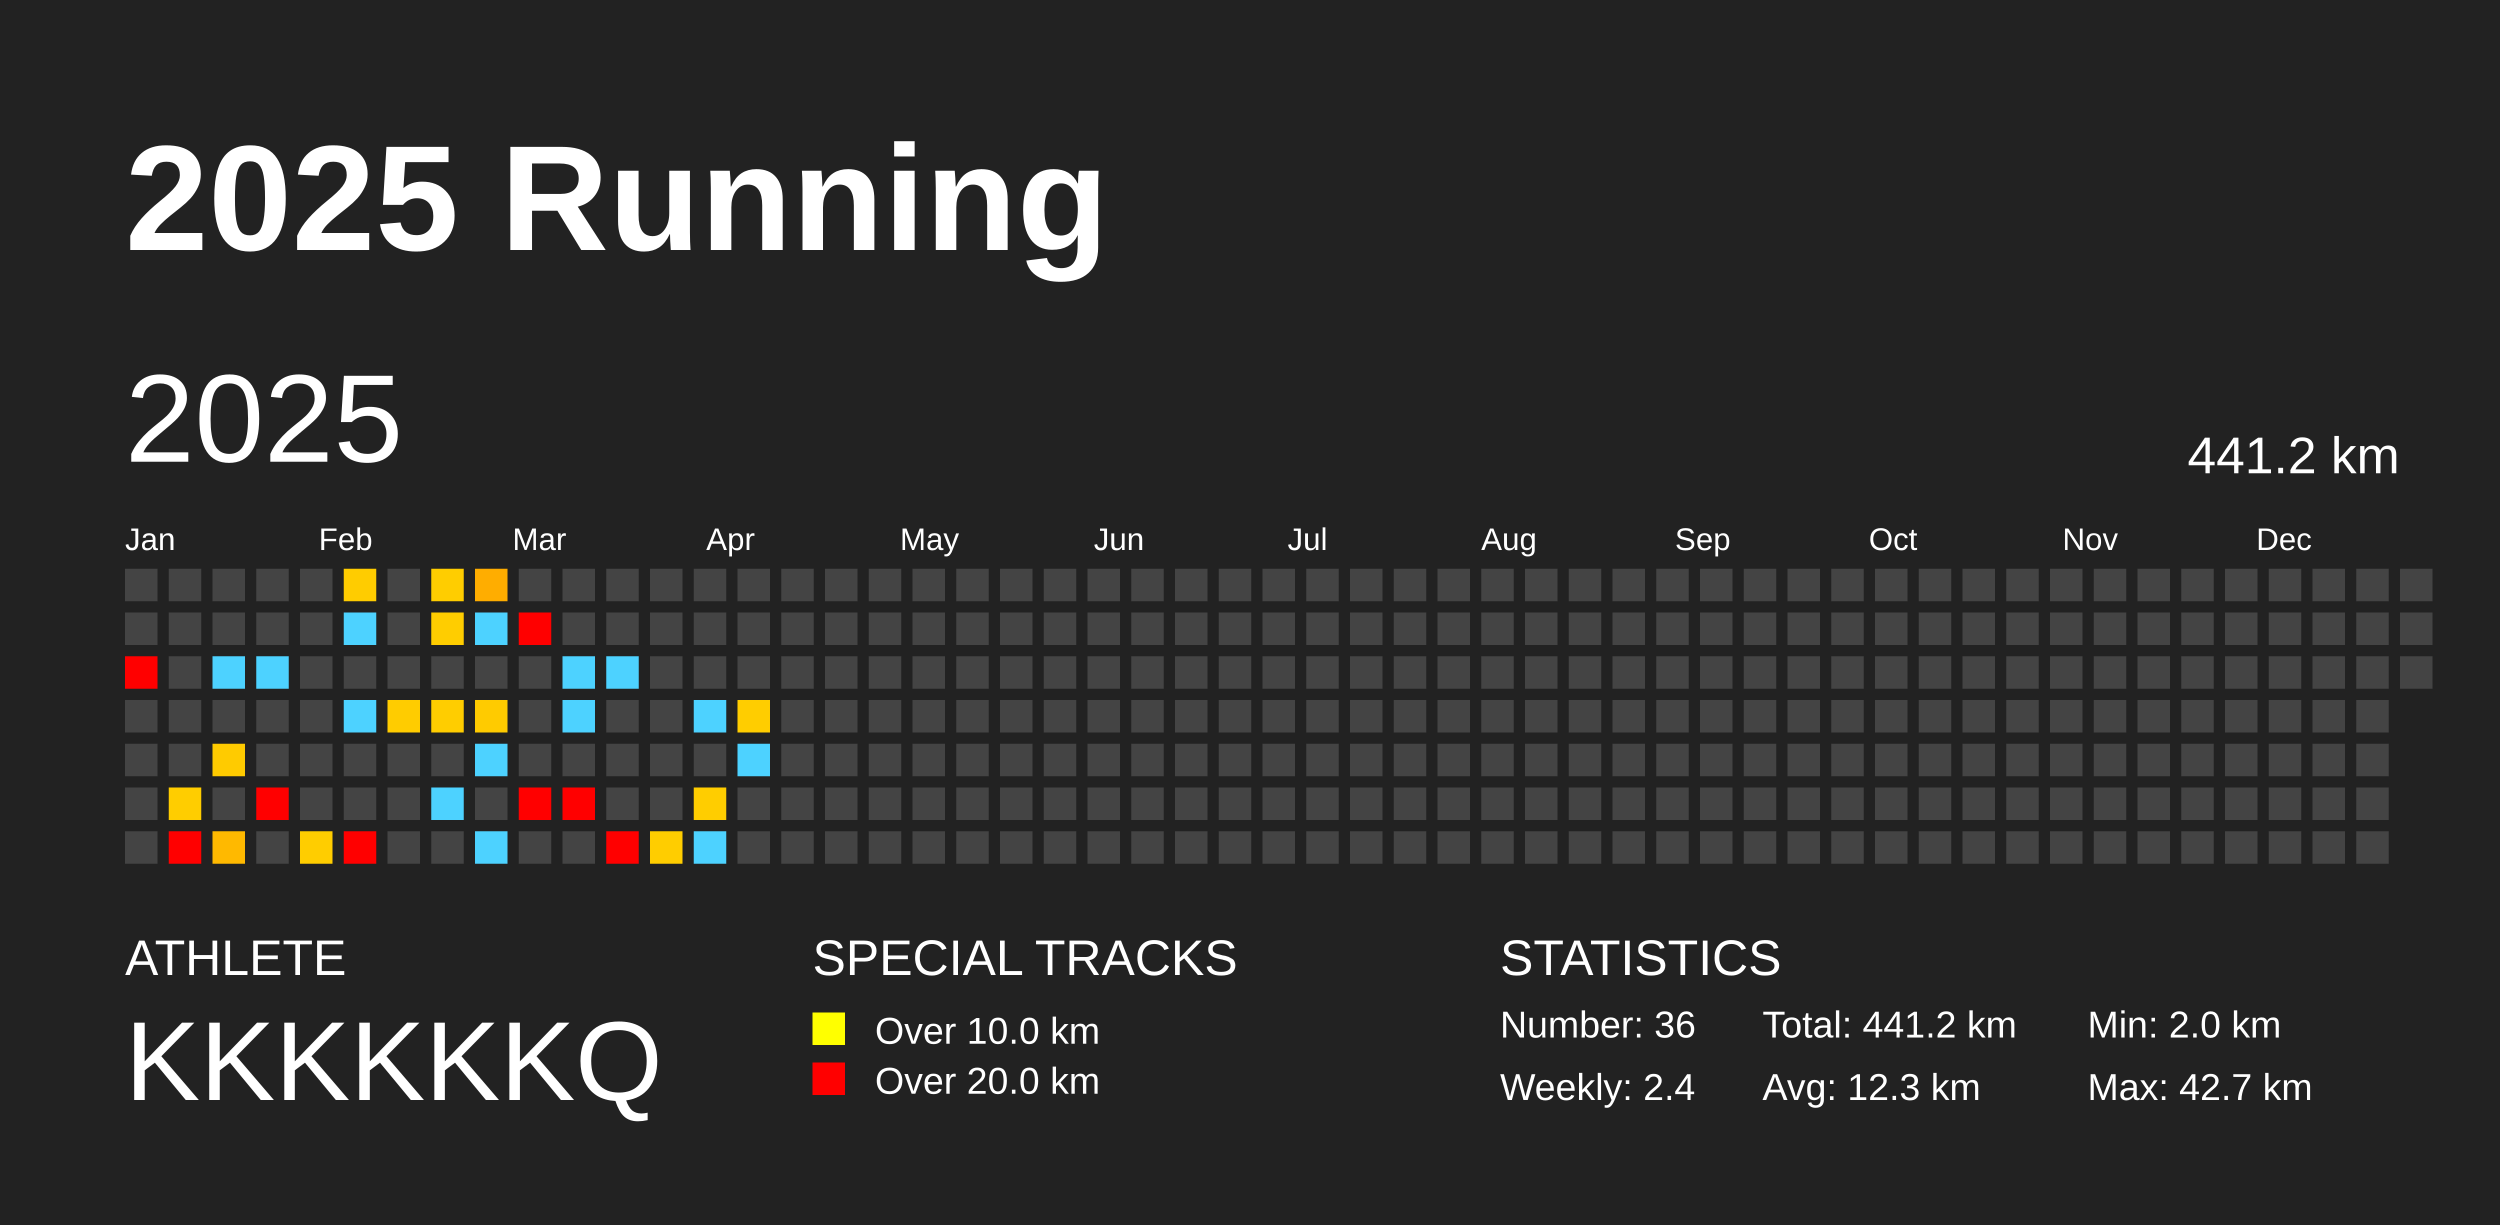
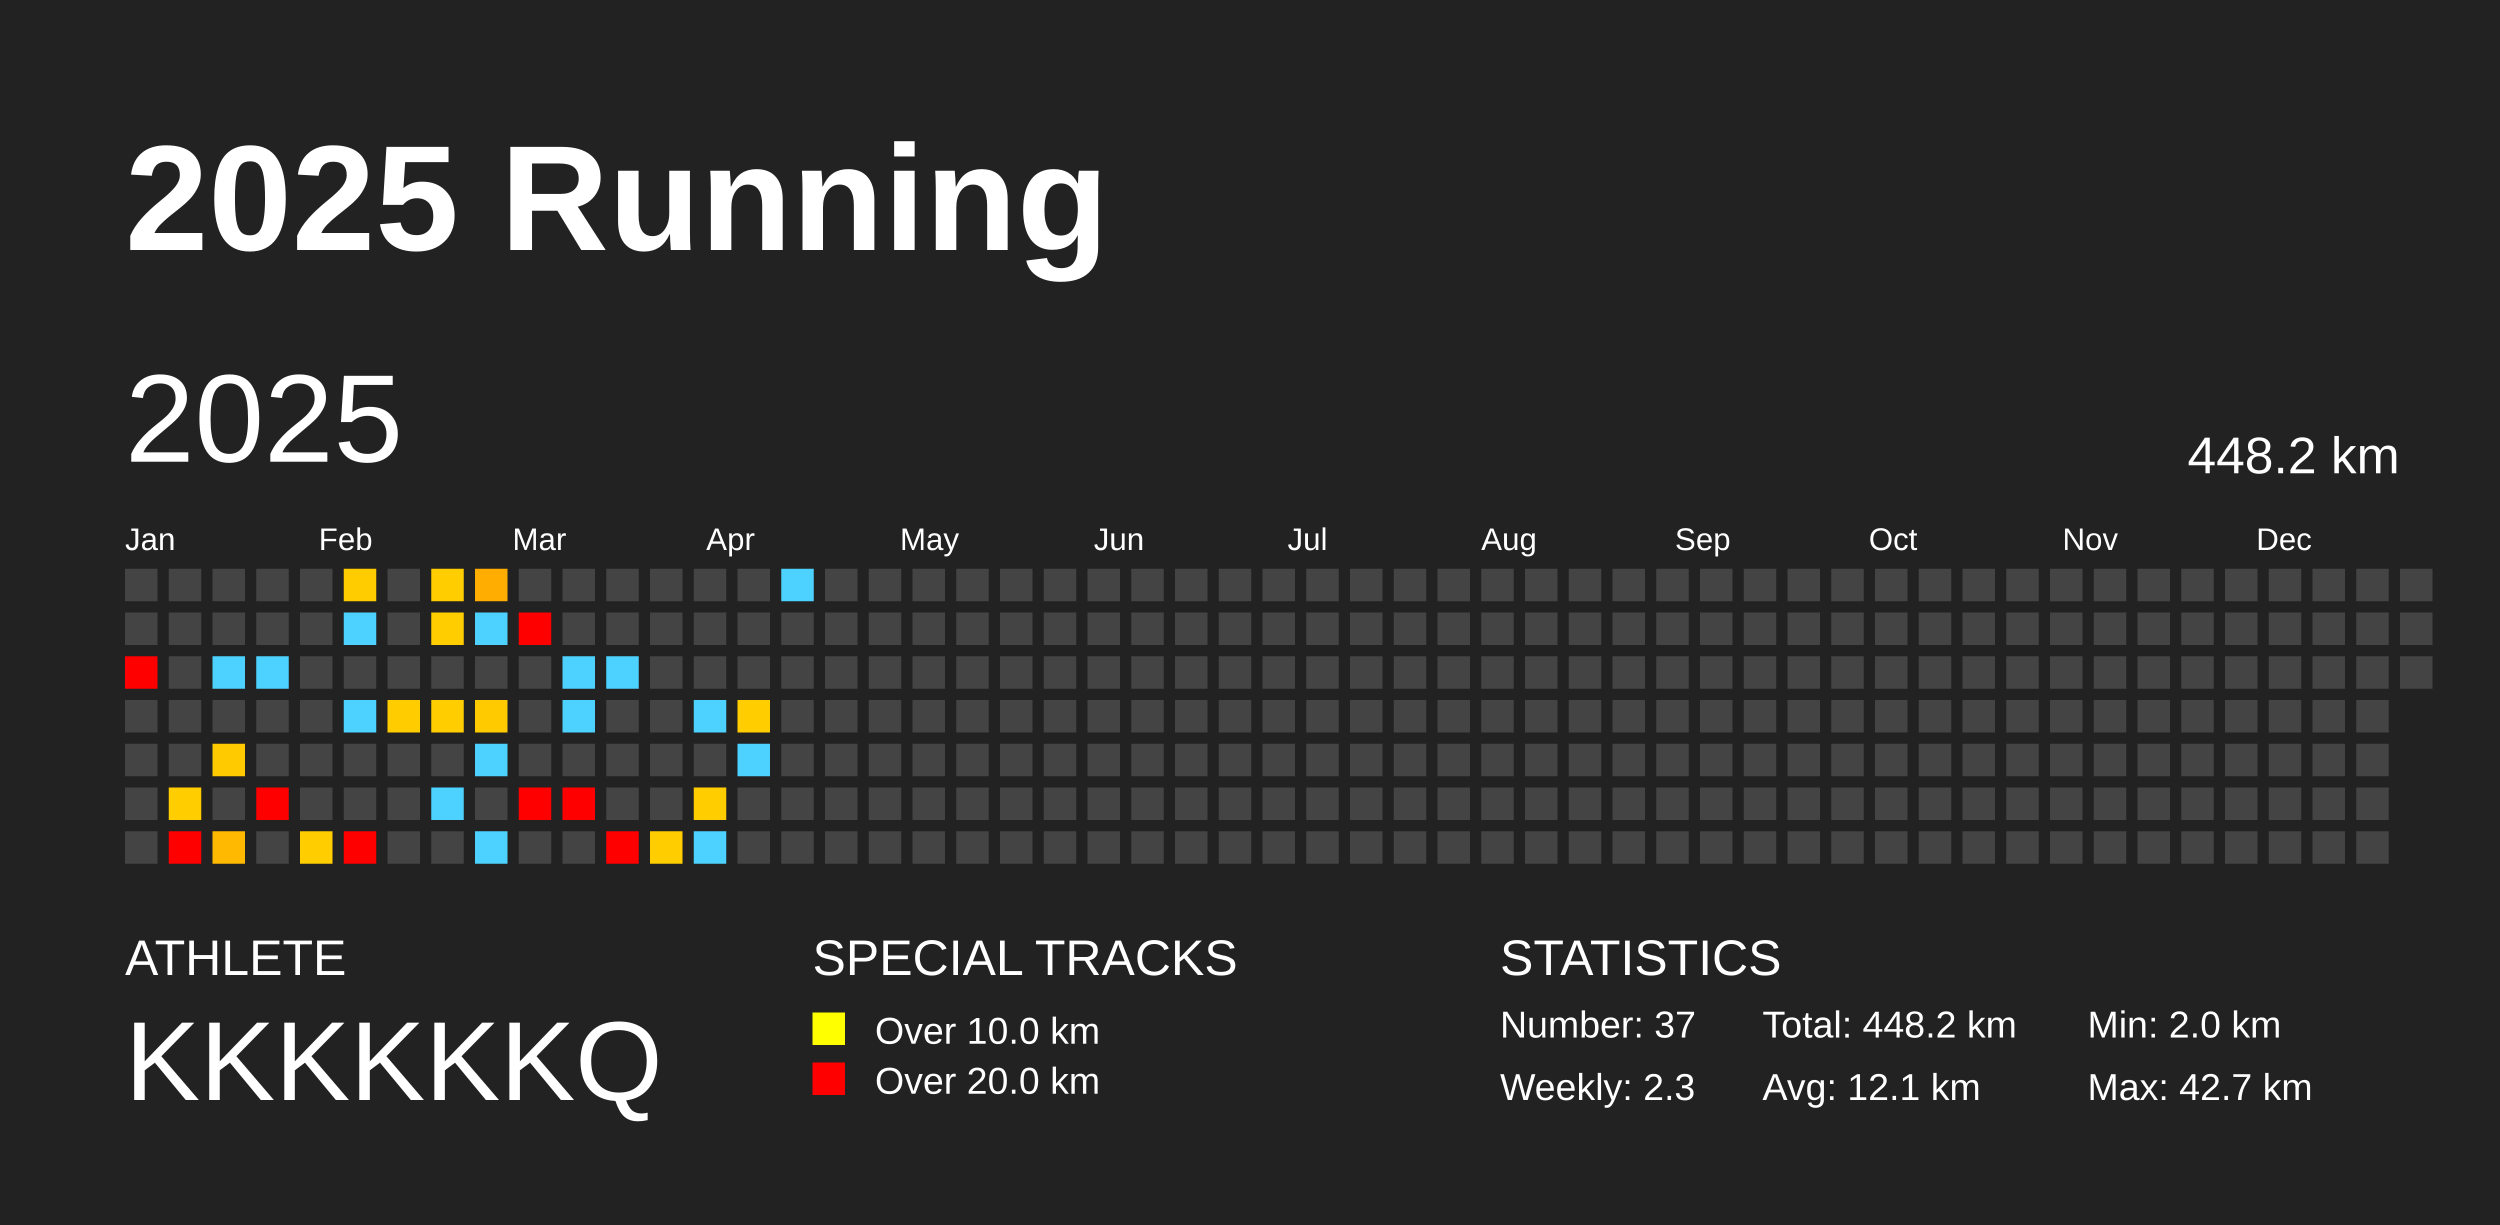
<svg xmlns="http://www.w3.org/2000/svg" baseProfile="full" height="98mm" version="1.1" viewBox="0,0,200,98" width="200mm">
  <defs />
  <rect fill="#222222" height="98" width="200" x="0" y="0" />
  <text fill="#FFFFFF" style="font-size:12px; font-family:Arial; font-weight:bold;" x="10" y="20">2025 Running</text>
  <text fill="#FFFFFF" style="font-size:4px; font-family:Arial" x="10" y="78">ATHLETE</text>
  <text fill="#FFFFFF" style="font-size:9px; font-family:Arial" x="10" y="88">KKKKKKQ</text>
  <text fill="#FFFFFF" style="font-size:4px; font-family:Arial" x="65" y="78">SPECIAL TRACKS</text>
  <rect fill="yellow" height="2.6" width="2.6" x="65" y="81" />
  <text fill="#FFFFFF" style="font-size:3px; font-family:Arial" x="70" y="83.5">Over 10.0 km</text>
  <rect fill="red" height="2.6" width="2.6" x="65" y="85" />
  <text fill="#FFFFFF" style="font-size:3px; font-family:Arial" x="70" y="87.5">Over 20.0 km</text>
  <text fill="#FFFFFF" style="font-size:4px; font-family:Arial" x="120" y="78">STATISTICS</text>
-   <text fill="#FFFFFF" style="font-size:3px; font-family:Arial" x="120" y="83">Number: 36</text>
-   <text fill="#FFFFFF" style="font-size:3px; font-family:Arial" x="120" y="88">Weekly: 2.4</text>
-   <text fill="#FFFFFF" style="font-size:3px; font-family:Arial" x="141" y="83">Total: 441.2 km</text>
-   <text fill="#FFFFFF" style="font-size:3px; font-family:Arial" x="141" y="88">Avg: 12.3 km</text>
+   <text fill="#FFFFFF" style="font-size:3px; font-family:Arial" x="120" y="83">Number: 37</text>
+   <text fill="#FFFFFF" style="font-size:3px; font-family:Arial" x="120" y="88">Weekly: 2.3</text>
+   <text fill="#FFFFFF" style="font-size:3px; font-family:Arial" x="141" y="83">Total: 448.2 km</text>
+   <text fill="#FFFFFF" style="font-size:3px; font-family:Arial" x="141" y="88">Avg: 12.1 km</text>
  <text fill="#FFFFFF" style="font-size:3px; font-family:Arial" x="167" y="83">Min: 2.0 km</text>
  <text fill="#FFFFFF" style="font-size:3px; font-family:Arial" x="167" y="88">Max: 42.7 km</text>
  <text dominant-baseline="hanging" fill="#FFFFFF" style="font-size:10.0px; font-family:Arial;" x="10" y="30">2025</text>
-   <text dominant-baseline="hanging" fill="#FFFFFF" style="font-size:4.125px; font-family:Arial;" x="175" y="35">441.2 km</text>
+   <text dominant-baseline="hanging" fill="#FFFFFF" style="font-size:4.125px; font-family:Arial;" x="175" y="35">448.2 km</text>
  <text fill="#FFFFFF" style="font-size:2.5px; font-family:Arial" x="10.0" y="44">Jan</text>
  <text fill="#FFFFFF" style="font-size:2.5px; font-family:Arial" x="25.5" y="44">Feb</text>
  <text fill="#FFFFFF" style="font-size:2.5px; font-family:Arial" x="41.0" y="44">Mar</text>
  <text fill="#FFFFFF" style="font-size:2.5px; font-family:Arial" x="56.5" y="44">Apr</text>
  <text fill="#FFFFFF" style="font-size:2.5px; font-family:Arial" x="72.0" y="44">May</text>
  <text fill="#FFFFFF" style="font-size:2.5px; font-family:Arial" x="87.5" y="44">Jun</text>
  <text fill="#FFFFFF" style="font-size:2.5px; font-family:Arial" x="103.0" y="44">Jul</text>
  <text fill="#FFFFFF" style="font-size:2.5px; font-family:Arial" x="118.5" y="44">Aug</text>
  <text fill="#FFFFFF" style="font-size:2.5px; font-family:Arial" x="134.0" y="44">Sep</text>
  <text fill="#FFFFFF" style="font-size:2.5px; font-family:Arial" x="149.5" y="44">Oct</text>
  <text fill="#FFFFFF" style="font-size:2.5px; font-family:Arial" x="165.0" y="44">Nov</text>
  <text fill="#FFFFFF" style="font-size:2.5px; font-family:Arial" x="180.5" y="44">Dec</text>
  <rect fill="#444444" height="2.6" width="2.6" x="10.0" y="45.5" />
  <rect fill="#444444" height="2.6" width="2.6" x="10.0" y="49.0" />
  <rect fill="red" height="2.6" width="2.6" x="10.0" y="52.5" />
  <rect fill="#444444" height="2.6" width="2.6" x="10.0" y="56.0" />
  <rect fill="#444444" height="2.6" width="2.6" x="10.0" y="59.5" />
  <rect fill="#444444" height="2.6" width="2.6" x="10.0" y="63.0" />
  <rect fill="#444444" height="2.6" width="2.6" x="10.0" y="66.5" />
  <rect fill="#444444" height="2.6" width="2.6" x="13.5" y="45.5" />
  <rect fill="#444444" height="2.6" width="2.6" x="13.5" y="49.0" />
  <rect fill="#444444" height="2.6" width="2.6" x="13.5" y="52.5" />
  <rect fill="#444444" height="2.6" width="2.6" x="13.5" y="56.0" />
  <rect fill="#444444" height="2.6" width="2.6" x="13.5" y="59.5" />
  <rect fill="#ffcd00" height="2.6" width="2.6" x="13.5" y="63.0" />
  <rect fill="red" height="2.6" width="2.6" x="13.5" y="66.5" />
  <rect fill="#444444" height="2.6" width="2.6" x="17.0" y="45.5" />
  <rect fill="#444444" height="2.6" width="2.6" x="17.0" y="49.0" />
  <rect fill="#4dd2ff" height="2.6" width="2.6" x="17.0" y="52.5" />
  <rect fill="#444444" height="2.6" width="2.6" x="17.0" y="56.0" />
  <rect fill="#ffcb00" height="2.6" width="2.6" x="17.0" y="59.5" />
  <rect fill="#444444" height="2.6" width="2.6" x="17.0" y="63.0" />
  <rect fill="#ffb900" height="2.6" width="2.6" x="17.0" y="66.5" />
  <rect fill="#444444" height="2.6" width="2.6" x="20.5" y="45.5" />
  <rect fill="#444444" height="2.6" width="2.6" x="20.5" y="49.0" />
  <rect fill="#4dd2ff" height="2.6" width="2.6" x="20.5" y="52.5" />
  <rect fill="#444444" height="2.6" width="2.6" x="20.5" y="56.0" />
  <rect fill="#444444" height="2.6" width="2.6" x="20.5" y="59.5" />
  <rect fill="red" height="2.6" width="2.6" x="20.5" y="63.0" />
  <rect fill="#444444" height="2.6" width="2.6" x="20.5" y="66.5" />
  <rect fill="#444444" height="2.6" width="2.6" x="24.0" y="45.5" />
  <rect fill="#444444" height="2.6" width="2.6" x="24.0" y="49.0" />
  <rect fill="#444444" height="2.6" width="2.6" x="24.0" y="52.5" />
  <rect fill="#444444" height="2.6" width="2.6" x="24.0" y="56.0" />
  <rect fill="#444444" height="2.6" width="2.6" x="24.0" y="59.5" />
  <rect fill="#444444" height="2.6" width="2.6" x="24.0" y="63.0" />
  <rect fill="#ffcd00" height="2.6" width="2.6" x="24.0" y="66.5" />
  <rect fill="#ffcc00" height="2.6" width="2.6" x="27.5" y="45.5" />
  <rect fill="#4dd2ff" height="2.6" width="2.6" x="27.5" y="49.0" />
  <rect fill="#444444" height="2.6" width="2.6" x="27.5" y="52.5" />
  <rect fill="#4dd2ff" height="2.6" width="2.6" x="27.5" y="56.0" />
  <rect fill="#444444" height="2.6" width="2.6" x="27.5" y="59.5" />
  <rect fill="#444444" height="2.6" width="2.6" x="27.5" y="63.0" />
  <rect fill="red" height="2.6" width="2.6" x="27.5" y="66.5" />
  <rect fill="#444444" height="2.6" width="2.6" x="31.0" y="45.5" />
  <rect fill="#444444" height="2.6" width="2.6" x="31.0" y="49.0" />
  <rect fill="#444444" height="2.6" width="2.6" x="31.0" y="52.5" />
  <rect fill="#ffcc00" height="2.6" width="2.6" x="31.0" y="56.0" />
  <rect fill="#444444" height="2.6" width="2.6" x="31.0" y="59.5" />
  <rect fill="#444444" height="2.6" width="2.6" x="31.0" y="63.0" />
  <rect fill="#444444" height="2.6" width="2.6" x="31.0" y="66.5" />
  <rect fill="#ffcd00" height="2.6" width="2.6" x="34.5" y="45.5" />
  <rect fill="#ffcd00" height="2.6" width="2.6" x="34.5" y="49.0" />
  <rect fill="#444444" height="2.6" width="2.6" x="34.5" y="52.5" />
  <rect fill="#ffcd00" height="2.6" width="2.6" x="34.5" y="56.0" />
  <rect fill="#444444" height="2.6" width="2.6" x="34.5" y="59.5" />
  <rect fill="#4dd2ff" height="2.6" width="2.6" x="34.5" y="63.0" />
  <rect fill="#444444" height="2.6" width="2.6" x="34.5" y="66.5" />
  <rect fill="#ffad00" height="2.6" width="2.6" x="38.0" y="45.5" />
  <rect fill="#4dd2ff" height="2.6" width="2.6" x="38.0" y="49.0" />
  <rect fill="#444444" height="2.6" width="2.6" x="38.0" y="52.5" />
  <rect fill="#ffcb00" height="2.6" width="2.6" x="38.0" y="56.0" />
  <rect fill="#4dd2ff" height="2.6" width="2.6" x="38.0" y="59.5" />
  <rect fill="#444444" height="2.6" width="2.6" x="38.0" y="63.0" />
  <rect fill="#4dd2ff" height="2.6" width="2.6" x="38.0" y="66.5" />
  <rect fill="#444444" height="2.6" width="2.6" x="41.5" y="45.5" />
  <rect fill="red" height="2.6" width="2.6" x="41.5" y="49.0" />
  <rect fill="#444444" height="2.6" width="2.6" x="41.5" y="52.5" />
  <rect fill="#444444" height="2.6" width="2.6" x="41.5" y="56.0" />
  <rect fill="#444444" height="2.6" width="2.6" x="41.5" y="59.5" />
  <rect fill="red" height="2.6" width="2.6" x="41.5" y="63.0" />
  <rect fill="#444444" height="2.6" width="2.6" x="41.5" y="66.5" />
  <rect fill="#444444" height="2.6" width="2.6" x="45.0" y="45.5" />
  <rect fill="#444444" height="2.6" width="2.6" x="45.0" y="49.0" />
  <rect fill="#4dd2ff" height="2.6" width="2.6" x="45.0" y="52.5" />
  <rect fill="#4dd2ff" height="2.6" width="2.6" x="45.0" y="56.0" />
  <rect fill="#444444" height="2.6" width="2.6" x="45.0" y="59.5" />
  <rect fill="red" height="2.6" width="2.6" x="45.0" y="63.0" />
  <rect fill="#444444" height="2.6" width="2.6" x="45.0" y="66.5" />
  <rect fill="#444444" height="2.6" width="2.6" x="48.5" y="45.5" />
  <rect fill="#444444" height="2.6" width="2.6" x="48.5" y="49.0" />
  <rect fill="#4dd2ff" height="2.6" width="2.6" x="48.5" y="52.5" />
  <rect fill="#444444" height="2.6" width="2.6" x="48.5" y="56.0" />
  <rect fill="#444444" height="2.6" width="2.6" x="48.5" y="59.5" />
  <rect fill="#444444" height="2.6" width="2.6" x="48.5" y="63.0" />
  <rect fill="red" height="2.6" width="2.6" x="48.5" y="66.5" />
  <rect fill="#444444" height="2.6" width="2.6" x="52.0" y="45.5" />
  <rect fill="#444444" height="2.6" width="2.6" x="52.0" y="49.0" />
  <rect fill="#444444" height="2.6" width="2.6" x="52.0" y="52.5" />
  <rect fill="#444444" height="2.6" width="2.6" x="52.0" y="56.0" />
  <rect fill="#444444" height="2.6" width="2.6" x="52.0" y="59.5" />
  <rect fill="#444444" height="2.6" width="2.6" x="52.0" y="63.0" />
  <rect fill="#ffcd00" height="2.6" width="2.6" x="52.0" y="66.5" />
  <rect fill="#444444" height="2.6" width="2.6" x="55.5" y="45.5" />
  <rect fill="#444444" height="2.6" width="2.6" x="55.5" y="49.0" />
  <rect fill="#444444" height="2.6" width="2.6" x="55.5" y="52.5" />
  <rect fill="#4dd2ff" height="2.6" width="2.6" x="55.5" y="56.0" />
  <rect fill="#444444" height="2.6" width="2.6" x="55.5" y="59.5" />
  <rect fill="#ffcd00" height="2.6" width="2.6" x="55.5" y="63.0" />
  <rect fill="#4dd2ff" height="2.6" width="2.6" x="55.5" y="66.5" />
  <rect fill="#444444" height="2.6" width="2.6" x="59.0" y="45.5" />
  <rect fill="#444444" height="2.6" width="2.6" x="59.0" y="49.0" />
  <rect fill="#444444" height="2.6" width="2.6" x="59.0" y="52.5" />
  <rect fill="#ffcd00" height="2.6" width="2.6" x="59.0" y="56.0" />
  <rect fill="#4dd2ff" height="2.6" width="2.6" x="59.0" y="59.5" />
  <rect fill="#444444" height="2.6" width="2.6" x="59.0" y="63.0" />
  <rect fill="#444444" height="2.6" width="2.6" x="59.0" y="66.5" />
-   <rect fill="#444444" height="2.6" width="2.6" x="62.5" y="45.5" />
+   <rect fill="#4dd2ff" height="2.6" width="2.6" x="62.5" y="45.5" />
  <rect fill="#444444" height="2.6" width="2.6" x="62.5" y="49.0" />
  <rect fill="#444444" height="2.6" width="2.6" x="62.5" y="52.5" />
  <rect fill="#444444" height="2.6" width="2.6" x="62.5" y="56.0" />
  <rect fill="#444444" height="2.6" width="2.6" x="62.5" y="59.5" />
  <rect fill="#444444" height="2.6" width="2.6" x="62.5" y="63.0" />
  <rect fill="#444444" height="2.6" width="2.6" x="62.5" y="66.5" />
  <rect fill="#444444" height="2.6" width="2.6" x="66.0" y="45.5" />
  <rect fill="#444444" height="2.6" width="2.6" x="66.0" y="49.0" />
  <rect fill="#444444" height="2.6" width="2.6" x="66.0" y="52.5" />
  <rect fill="#444444" height="2.6" width="2.6" x="66.0" y="56.0" />
  <rect fill="#444444" height="2.6" width="2.6" x="66.0" y="59.5" />
  <rect fill="#444444" height="2.6" width="2.6" x="66.0" y="63.0" />
  <rect fill="#444444" height="2.6" width="2.6" x="66.0" y="66.5" />
  <rect fill="#444444" height="2.6" width="2.6" x="69.5" y="45.5" />
  <rect fill="#444444" height="2.6" width="2.6" x="69.5" y="49.0" />
  <rect fill="#444444" height="2.6" width="2.6" x="69.5" y="52.5" />
  <rect fill="#444444" height="2.6" width="2.6" x="69.5" y="56.0" />
  <rect fill="#444444" height="2.6" width="2.6" x="69.5" y="59.5" />
  <rect fill="#444444" height="2.6" width="2.6" x="69.5" y="63.0" />
  <rect fill="#444444" height="2.6" width="2.6" x="69.5" y="66.5" />
  <rect fill="#444444" height="2.6" width="2.6" x="73.0" y="45.5" />
  <rect fill="#444444" height="2.6" width="2.6" x="73.0" y="49.0" />
  <rect fill="#444444" height="2.6" width="2.6" x="73.0" y="52.5" />
  <rect fill="#444444" height="2.6" width="2.6" x="73.0" y="56.0" />
  <rect fill="#444444" height="2.6" width="2.6" x="73.0" y="59.5" />
  <rect fill="#444444" height="2.6" width="2.6" x="73.0" y="63.0" />
  <rect fill="#444444" height="2.6" width="2.6" x="73.0" y="66.5" />
  <rect fill="#444444" height="2.6" width="2.6" x="76.5" y="45.5" />
  <rect fill="#444444" height="2.6" width="2.6" x="76.5" y="49.0" />
  <rect fill="#444444" height="2.6" width="2.6" x="76.5" y="52.5" />
  <rect fill="#444444" height="2.6" width="2.6" x="76.5" y="56.0" />
  <rect fill="#444444" height="2.6" width="2.6" x="76.5" y="59.5" />
  <rect fill="#444444" height="2.6" width="2.6" x="76.5" y="63.0" />
  <rect fill="#444444" height="2.6" width="2.6" x="76.5" y="66.5" />
  <rect fill="#444444" height="2.6" width="2.6" x="80.0" y="45.5" />
  <rect fill="#444444" height="2.6" width="2.6" x="80.0" y="49.0" />
  <rect fill="#444444" height="2.6" width="2.6" x="80.0" y="52.5" />
  <rect fill="#444444" height="2.6" width="2.6" x="80.0" y="56.0" />
  <rect fill="#444444" height="2.6" width="2.6" x="80.0" y="59.5" />
  <rect fill="#444444" height="2.6" width="2.6" x="80.0" y="63.0" />
  <rect fill="#444444" height="2.6" width="2.6" x="80.0" y="66.5" />
  <rect fill="#444444" height="2.6" width="2.6" x="83.5" y="45.5" />
  <rect fill="#444444" height="2.6" width="2.6" x="83.5" y="49.0" />
  <rect fill="#444444" height="2.6" width="2.6" x="83.5" y="52.5" />
  <rect fill="#444444" height="2.6" width="2.6" x="83.5" y="56.0" />
  <rect fill="#444444" height="2.6" width="2.6" x="83.5" y="59.5" />
  <rect fill="#444444" height="2.6" width="2.6" x="83.5" y="63.0" />
  <rect fill="#444444" height="2.6" width="2.6" x="83.5" y="66.5" />
  <rect fill="#444444" height="2.6" width="2.6" x="87.0" y="45.5" />
  <rect fill="#444444" height="2.6" width="2.6" x="87.0" y="49.0" />
  <rect fill="#444444" height="2.6" width="2.6" x="87.0" y="52.5" />
  <rect fill="#444444" height="2.6" width="2.6" x="87.0" y="56.0" />
  <rect fill="#444444" height="2.6" width="2.6" x="87.0" y="59.5" />
  <rect fill="#444444" height="2.6" width="2.6" x="87.0" y="63.0" />
  <rect fill="#444444" height="2.6" width="2.6" x="87.0" y="66.5" />
  <rect fill="#444444" height="2.6" width="2.6" x="90.5" y="45.5" />
  <rect fill="#444444" height="2.6" width="2.6" x="90.5" y="49.0" />
  <rect fill="#444444" height="2.6" width="2.6" x="90.5" y="52.5" />
  <rect fill="#444444" height="2.6" width="2.6" x="90.5" y="56.0" />
  <rect fill="#444444" height="2.6" width="2.6" x="90.5" y="59.5" />
  <rect fill="#444444" height="2.6" width="2.6" x="90.5" y="63.0" />
  <rect fill="#444444" height="2.6" width="2.6" x="90.5" y="66.5" />
  <rect fill="#444444" height="2.6" width="2.6" x="94.0" y="45.5" />
  <rect fill="#444444" height="2.6" width="2.6" x="94.0" y="49.0" />
  <rect fill="#444444" height="2.6" width="2.6" x="94.0" y="52.5" />
  <rect fill="#444444" height="2.6" width="2.6" x="94.0" y="56.0" />
  <rect fill="#444444" height="2.6" width="2.6" x="94.0" y="59.5" />
  <rect fill="#444444" height="2.6" width="2.6" x="94.0" y="63.0" />
  <rect fill="#444444" height="2.6" width="2.6" x="94.0" y="66.5" />
  <rect fill="#444444" height="2.6" width="2.6" x="97.5" y="45.5" />
  <rect fill="#444444" height="2.6" width="2.6" x="97.5" y="49.0" />
  <rect fill="#444444" height="2.6" width="2.6" x="97.5" y="52.5" />
  <rect fill="#444444" height="2.6" width="2.6" x="97.5" y="56.0" />
  <rect fill="#444444" height="2.6" width="2.6" x="97.5" y="59.5" />
  <rect fill="#444444" height="2.6" width="2.6" x="97.5" y="63.0" />
  <rect fill="#444444" height="2.6" width="2.6" x="97.5" y="66.5" />
  <rect fill="#444444" height="2.6" width="2.6" x="101.0" y="45.5" />
  <rect fill="#444444" height="2.6" width="2.6" x="101.0" y="49.0" />
  <rect fill="#444444" height="2.6" width="2.6" x="101.0" y="52.5" />
  <rect fill="#444444" height="2.6" width="2.6" x="101.0" y="56.0" />
  <rect fill="#444444" height="2.6" width="2.6" x="101.0" y="59.5" />
  <rect fill="#444444" height="2.6" width="2.6" x="101.0" y="63.0" />
  <rect fill="#444444" height="2.6" width="2.6" x="101.0" y="66.5" />
  <rect fill="#444444" height="2.6" width="2.6" x="104.5" y="45.5" />
  <rect fill="#444444" height="2.6" width="2.6" x="104.5" y="49.0" />
  <rect fill="#444444" height="2.6" width="2.6" x="104.5" y="52.5" />
  <rect fill="#444444" height="2.6" width="2.6" x="104.5" y="56.0" />
  <rect fill="#444444" height="2.6" width="2.6" x="104.5" y="59.5" />
  <rect fill="#444444" height="2.6" width="2.6" x="104.5" y="63.0" />
  <rect fill="#444444" height="2.6" width="2.6" x="104.5" y="66.5" />
  <rect fill="#444444" height="2.6" width="2.6" x="108.0" y="45.5" />
  <rect fill="#444444" height="2.6" width="2.6" x="108.0" y="49.0" />
  <rect fill="#444444" height="2.6" width="2.6" x="108.0" y="52.5" />
  <rect fill="#444444" height="2.6" width="2.6" x="108.0" y="56.0" />
  <rect fill="#444444" height="2.6" width="2.6" x="108.0" y="59.5" />
  <rect fill="#444444" height="2.6" width="2.6" x="108.0" y="63.0" />
  <rect fill="#444444" height="2.6" width="2.6" x="108.0" y="66.5" />
  <rect fill="#444444" height="2.6" width="2.6" x="111.5" y="45.5" />
  <rect fill="#444444" height="2.6" width="2.6" x="111.5" y="49.0" />
  <rect fill="#444444" height="2.6" width="2.6" x="111.5" y="52.5" />
  <rect fill="#444444" height="2.6" width="2.6" x="111.5" y="56.0" />
  <rect fill="#444444" height="2.6" width="2.6" x="111.5" y="59.5" />
  <rect fill="#444444" height="2.6" width="2.6" x="111.5" y="63.0" />
  <rect fill="#444444" height="2.6" width="2.6" x="111.5" y="66.5" />
  <rect fill="#444444" height="2.6" width="2.6" x="115.0" y="45.5" />
  <rect fill="#444444" height="2.6" width="2.6" x="115.0" y="49.0" />
  <rect fill="#444444" height="2.6" width="2.6" x="115.0" y="52.5" />
  <rect fill="#444444" height="2.6" width="2.6" x="115.0" y="56.0" />
  <rect fill="#444444" height="2.6" width="2.6" x="115.0" y="59.5" />
  <rect fill="#444444" height="2.6" width="2.6" x="115.0" y="63.0" />
  <rect fill="#444444" height="2.6" width="2.6" x="115.0" y="66.5" />
  <rect fill="#444444" height="2.6" width="2.6" x="118.5" y="45.5" />
  <rect fill="#444444" height="2.6" width="2.6" x="118.5" y="49.0" />
  <rect fill="#444444" height="2.6" width="2.6" x="118.5" y="52.5" />
  <rect fill="#444444" height="2.6" width="2.6" x="118.5" y="56.0" />
  <rect fill="#444444" height="2.6" width="2.6" x="118.5" y="59.5" />
  <rect fill="#444444" height="2.6" width="2.6" x="118.5" y="63.0" />
  <rect fill="#444444" height="2.6" width="2.6" x="118.5" y="66.5" />
  <rect fill="#444444" height="2.6" width="2.6" x="122.0" y="45.5" />
  <rect fill="#444444" height="2.6" width="2.6" x="122.0" y="49.0" />
  <rect fill="#444444" height="2.6" width="2.6" x="122.0" y="52.5" />
  <rect fill="#444444" height="2.6" width="2.6" x="122.0" y="56.0" />
  <rect fill="#444444" height="2.6" width="2.6" x="122.0" y="59.5" />
  <rect fill="#444444" height="2.6" width="2.6" x="122.0" y="63.0" />
  <rect fill="#444444" height="2.6" width="2.6" x="122.0" y="66.5" />
  <rect fill="#444444" height="2.6" width="2.6" x="125.5" y="45.5" />
  <rect fill="#444444" height="2.6" width="2.6" x="125.5" y="49.0" />
  <rect fill="#444444" height="2.6" width="2.6" x="125.5" y="52.5" />
  <rect fill="#444444" height="2.6" width="2.6" x="125.5" y="56.0" />
  <rect fill="#444444" height="2.6" width="2.6" x="125.5" y="59.5" />
  <rect fill="#444444" height="2.6" width="2.6" x="125.5" y="63.0" />
  <rect fill="#444444" height="2.6" width="2.6" x="125.5" y="66.5" />
  <rect fill="#444444" height="2.6" width="2.6" x="129.0" y="45.5" />
  <rect fill="#444444" height="2.6" width="2.6" x="129.0" y="49.0" />
  <rect fill="#444444" height="2.6" width="2.6" x="129.0" y="52.5" />
  <rect fill="#444444" height="2.6" width="2.6" x="129.0" y="56.0" />
  <rect fill="#444444" height="2.6" width="2.6" x="129.0" y="59.5" />
  <rect fill="#444444" height="2.6" width="2.6" x="129.0" y="63.0" />
  <rect fill="#444444" height="2.6" width="2.6" x="129.0" y="66.5" />
  <rect fill="#444444" height="2.6" width="2.6" x="132.5" y="45.5" />
  <rect fill="#444444" height="2.6" width="2.6" x="132.5" y="49.0" />
  <rect fill="#444444" height="2.6" width="2.6" x="132.5" y="52.5" />
  <rect fill="#444444" height="2.6" width="2.6" x="132.5" y="56.0" />
  <rect fill="#444444" height="2.6" width="2.6" x="132.5" y="59.5" />
  <rect fill="#444444" height="2.6" width="2.6" x="132.5" y="63.0" />
  <rect fill="#444444" height="2.6" width="2.6" x="132.5" y="66.5" />
  <rect fill="#444444" height="2.6" width="2.6" x="136.0" y="45.5" />
  <rect fill="#444444" height="2.6" width="2.6" x="136.0" y="49.0" />
  <rect fill="#444444" height="2.6" width="2.6" x="136.0" y="52.5" />
  <rect fill="#444444" height="2.6" width="2.6" x="136.0" y="56.0" />
  <rect fill="#444444" height="2.6" width="2.6" x="136.0" y="59.5" />
  <rect fill="#444444" height="2.6" width="2.6" x="136.0" y="63.0" />
  <rect fill="#444444" height="2.6" width="2.6" x="136.0" y="66.5" />
  <rect fill="#444444" height="2.6" width="2.6" x="139.5" y="45.5" />
  <rect fill="#444444" height="2.6" width="2.6" x="139.5" y="49.0" />
  <rect fill="#444444" height="2.6" width="2.6" x="139.5" y="52.5" />
  <rect fill="#444444" height="2.6" width="2.6" x="139.5" y="56.0" />
  <rect fill="#444444" height="2.6" width="2.6" x="139.5" y="59.5" />
  <rect fill="#444444" height="2.6" width="2.6" x="139.5" y="63.0" />
  <rect fill="#444444" height="2.6" width="2.6" x="139.5" y="66.5" />
  <rect fill="#444444" height="2.6" width="2.6" x="143.0" y="45.5" />
  <rect fill="#444444" height="2.6" width="2.6" x="143.0" y="49.0" />
  <rect fill="#444444" height="2.6" width="2.6" x="143.0" y="52.5" />
  <rect fill="#444444" height="2.6" width="2.6" x="143.0" y="56.0" />
  <rect fill="#444444" height="2.6" width="2.6" x="143.0" y="59.5" />
  <rect fill="#444444" height="2.6" width="2.6" x="143.0" y="63.0" />
  <rect fill="#444444" height="2.6" width="2.6" x="143.0" y="66.5" />
  <rect fill="#444444" height="2.6" width="2.6" x="146.5" y="45.5" />
  <rect fill="#444444" height="2.6" width="2.6" x="146.5" y="49.0" />
  <rect fill="#444444" height="2.6" width="2.6" x="146.5" y="52.5" />
  <rect fill="#444444" height="2.6" width="2.6" x="146.5" y="56.0" />
  <rect fill="#444444" height="2.6" width="2.6" x="146.5" y="59.5" />
  <rect fill="#444444" height="2.6" width="2.6" x="146.5" y="63.0" />
  <rect fill="#444444" height="2.6" width="2.6" x="146.5" y="66.5" />
  <rect fill="#444444" height="2.6" width="2.6" x="150.0" y="45.5" />
  <rect fill="#444444" height="2.6" width="2.6" x="150.0" y="49.0" />
  <rect fill="#444444" height="2.6" width="2.6" x="150.0" y="52.5" />
  <rect fill="#444444" height="2.6" width="2.6" x="150.0" y="56.0" />
  <rect fill="#444444" height="2.6" width="2.6" x="150.0" y="59.5" />
  <rect fill="#444444" height="2.6" width="2.6" x="150.0" y="63.0" />
  <rect fill="#444444" height="2.6" width="2.6" x="150.0" y="66.5" />
  <rect fill="#444444" height="2.6" width="2.6" x="153.5" y="45.5" />
  <rect fill="#444444" height="2.6" width="2.6" x="153.5" y="49.0" />
  <rect fill="#444444" height="2.6" width="2.6" x="153.5" y="52.5" />
  <rect fill="#444444" height="2.6" width="2.6" x="153.5" y="56.0" />
  <rect fill="#444444" height="2.6" width="2.6" x="153.5" y="59.5" />
  <rect fill="#444444" height="2.6" width="2.6" x="153.5" y="63.0" />
  <rect fill="#444444" height="2.6" width="2.6" x="153.5" y="66.5" />
  <rect fill="#444444" height="2.6" width="2.6" x="157.0" y="45.5" />
  <rect fill="#444444" height="2.6" width="2.6" x="157.0" y="49.0" />
  <rect fill="#444444" height="2.6" width="2.6" x="157.0" y="52.5" />
  <rect fill="#444444" height="2.6" width="2.6" x="157.0" y="56.0" />
  <rect fill="#444444" height="2.6" width="2.6" x="157.0" y="59.5" />
  <rect fill="#444444" height="2.6" width="2.6" x="157.0" y="63.0" />
  <rect fill="#444444" height="2.6" width="2.6" x="157.0" y="66.5" />
  <rect fill="#444444" height="2.6" width="2.6" x="160.5" y="45.5" />
  <rect fill="#444444" height="2.6" width="2.6" x="160.5" y="49.0" />
  <rect fill="#444444" height="2.6" width="2.6" x="160.5" y="52.5" />
  <rect fill="#444444" height="2.6" width="2.6" x="160.5" y="56.0" />
  <rect fill="#444444" height="2.6" width="2.6" x="160.5" y="59.5" />
  <rect fill="#444444" height="2.6" width="2.6" x="160.5" y="63.0" />
  <rect fill="#444444" height="2.6" width="2.6" x="160.5" y="66.5" />
  <rect fill="#444444" height="2.6" width="2.6" x="164.0" y="45.5" />
  <rect fill="#444444" height="2.6" width="2.6" x="164.0" y="49.0" />
  <rect fill="#444444" height="2.6" width="2.6" x="164.0" y="52.5" />
  <rect fill="#444444" height="2.6" width="2.6" x="164.0" y="56.0" />
  <rect fill="#444444" height="2.6" width="2.6" x="164.0" y="59.5" />
  <rect fill="#444444" height="2.6" width="2.6" x="164.0" y="63.0" />
  <rect fill="#444444" height="2.6" width="2.6" x="164.0" y="66.5" />
  <rect fill="#444444" height="2.6" width="2.6" x="167.5" y="45.5" />
  <rect fill="#444444" height="2.6" width="2.6" x="167.5" y="49.0" />
  <rect fill="#444444" height="2.6" width="2.6" x="167.5" y="52.5" />
  <rect fill="#444444" height="2.6" width="2.6" x="167.5" y="56.0" />
  <rect fill="#444444" height="2.6" width="2.6" x="167.5" y="59.5" />
  <rect fill="#444444" height="2.6" width="2.6" x="167.5" y="63.0" />
  <rect fill="#444444" height="2.6" width="2.6" x="167.5" y="66.5" />
  <rect fill="#444444" height="2.6" width="2.6" x="171.0" y="45.5" />
  <rect fill="#444444" height="2.6" width="2.6" x="171.0" y="49.0" />
  <rect fill="#444444" height="2.6" width="2.6" x="171.0" y="52.5" />
  <rect fill="#444444" height="2.6" width="2.6" x="171.0" y="56.0" />
  <rect fill="#444444" height="2.6" width="2.6" x="171.0" y="59.5" />
  <rect fill="#444444" height="2.6" width="2.6" x="171.0" y="63.0" />
  <rect fill="#444444" height="2.6" width="2.6" x="171.0" y="66.5" />
  <rect fill="#444444" height="2.6" width="2.6" x="174.5" y="45.5" />
  <rect fill="#444444" height="2.6" width="2.6" x="174.5" y="49.0" />
  <rect fill="#444444" height="2.6" width="2.6" x="174.5" y="52.5" />
  <rect fill="#444444" height="2.6" width="2.6" x="174.5" y="56.0" />
  <rect fill="#444444" height="2.6" width="2.6" x="174.5" y="59.5" />
  <rect fill="#444444" height="2.6" width="2.6" x="174.5" y="63.0" />
  <rect fill="#444444" height="2.6" width="2.6" x="174.5" y="66.5" />
  <rect fill="#444444" height="2.6" width="2.6" x="178.0" y="45.5" />
  <rect fill="#444444" height="2.6" width="2.6" x="178.0" y="49.0" />
  <rect fill="#444444" height="2.6" width="2.6" x="178.0" y="52.5" />
  <rect fill="#444444" height="2.6" width="2.6" x="178.0" y="56.0" />
  <rect fill="#444444" height="2.6" width="2.6" x="178.0" y="59.5" />
  <rect fill="#444444" height="2.6" width="2.6" x="178.0" y="63.0" />
  <rect fill="#444444" height="2.6" width="2.6" x="178.0" y="66.5" />
  <rect fill="#444444" height="2.6" width="2.6" x="181.5" y="45.5" />
  <rect fill="#444444" height="2.6" width="2.6" x="181.5" y="49.0" />
  <rect fill="#444444" height="2.6" width="2.6" x="181.5" y="52.5" />
  <rect fill="#444444" height="2.6" width="2.6" x="181.5" y="56.0" />
  <rect fill="#444444" height="2.6" width="2.6" x="181.5" y="59.5" />
  <rect fill="#444444" height="2.6" width="2.6" x="181.5" y="63.0" />
  <rect fill="#444444" height="2.6" width="2.6" x="181.5" y="66.5" />
  <rect fill="#444444" height="2.6" width="2.6" x="185.0" y="45.5" />
  <rect fill="#444444" height="2.6" width="2.6" x="185.0" y="49.0" />
  <rect fill="#444444" height="2.6" width="2.6" x="185.0" y="52.5" />
  <rect fill="#444444" height="2.6" width="2.6" x="185.0" y="56.0" />
  <rect fill="#444444" height="2.6" width="2.6" x="185.0" y="59.5" />
  <rect fill="#444444" height="2.6" width="2.6" x="185.0" y="63.0" />
  <rect fill="#444444" height="2.6" width="2.6" x="185.0" y="66.5" />
  <rect fill="#444444" height="2.6" width="2.6" x="188.5" y="45.5" />
  <rect fill="#444444" height="2.6" width="2.6" x="188.5" y="49.0" />
  <rect fill="#444444" height="2.6" width="2.6" x="188.5" y="52.5" />
  <rect fill="#444444" height="2.6" width="2.6" x="188.5" y="56.0" />
  <rect fill="#444444" height="2.6" width="2.6" x="188.5" y="59.5" />
  <rect fill="#444444" height="2.6" width="2.6" x="188.5" y="63.0" />
  <rect fill="#444444" height="2.6" width="2.6" x="188.5" y="66.5" />
  <rect fill="#444444" height="2.6" width="2.6" x="192.0" y="45.5" />
  <rect fill="#444444" height="2.6" width="2.6" x="192.0" y="49.0" />
  <rect fill="#444444" height="2.6" width="2.6" x="192.0" y="52.5" />
</svg>
